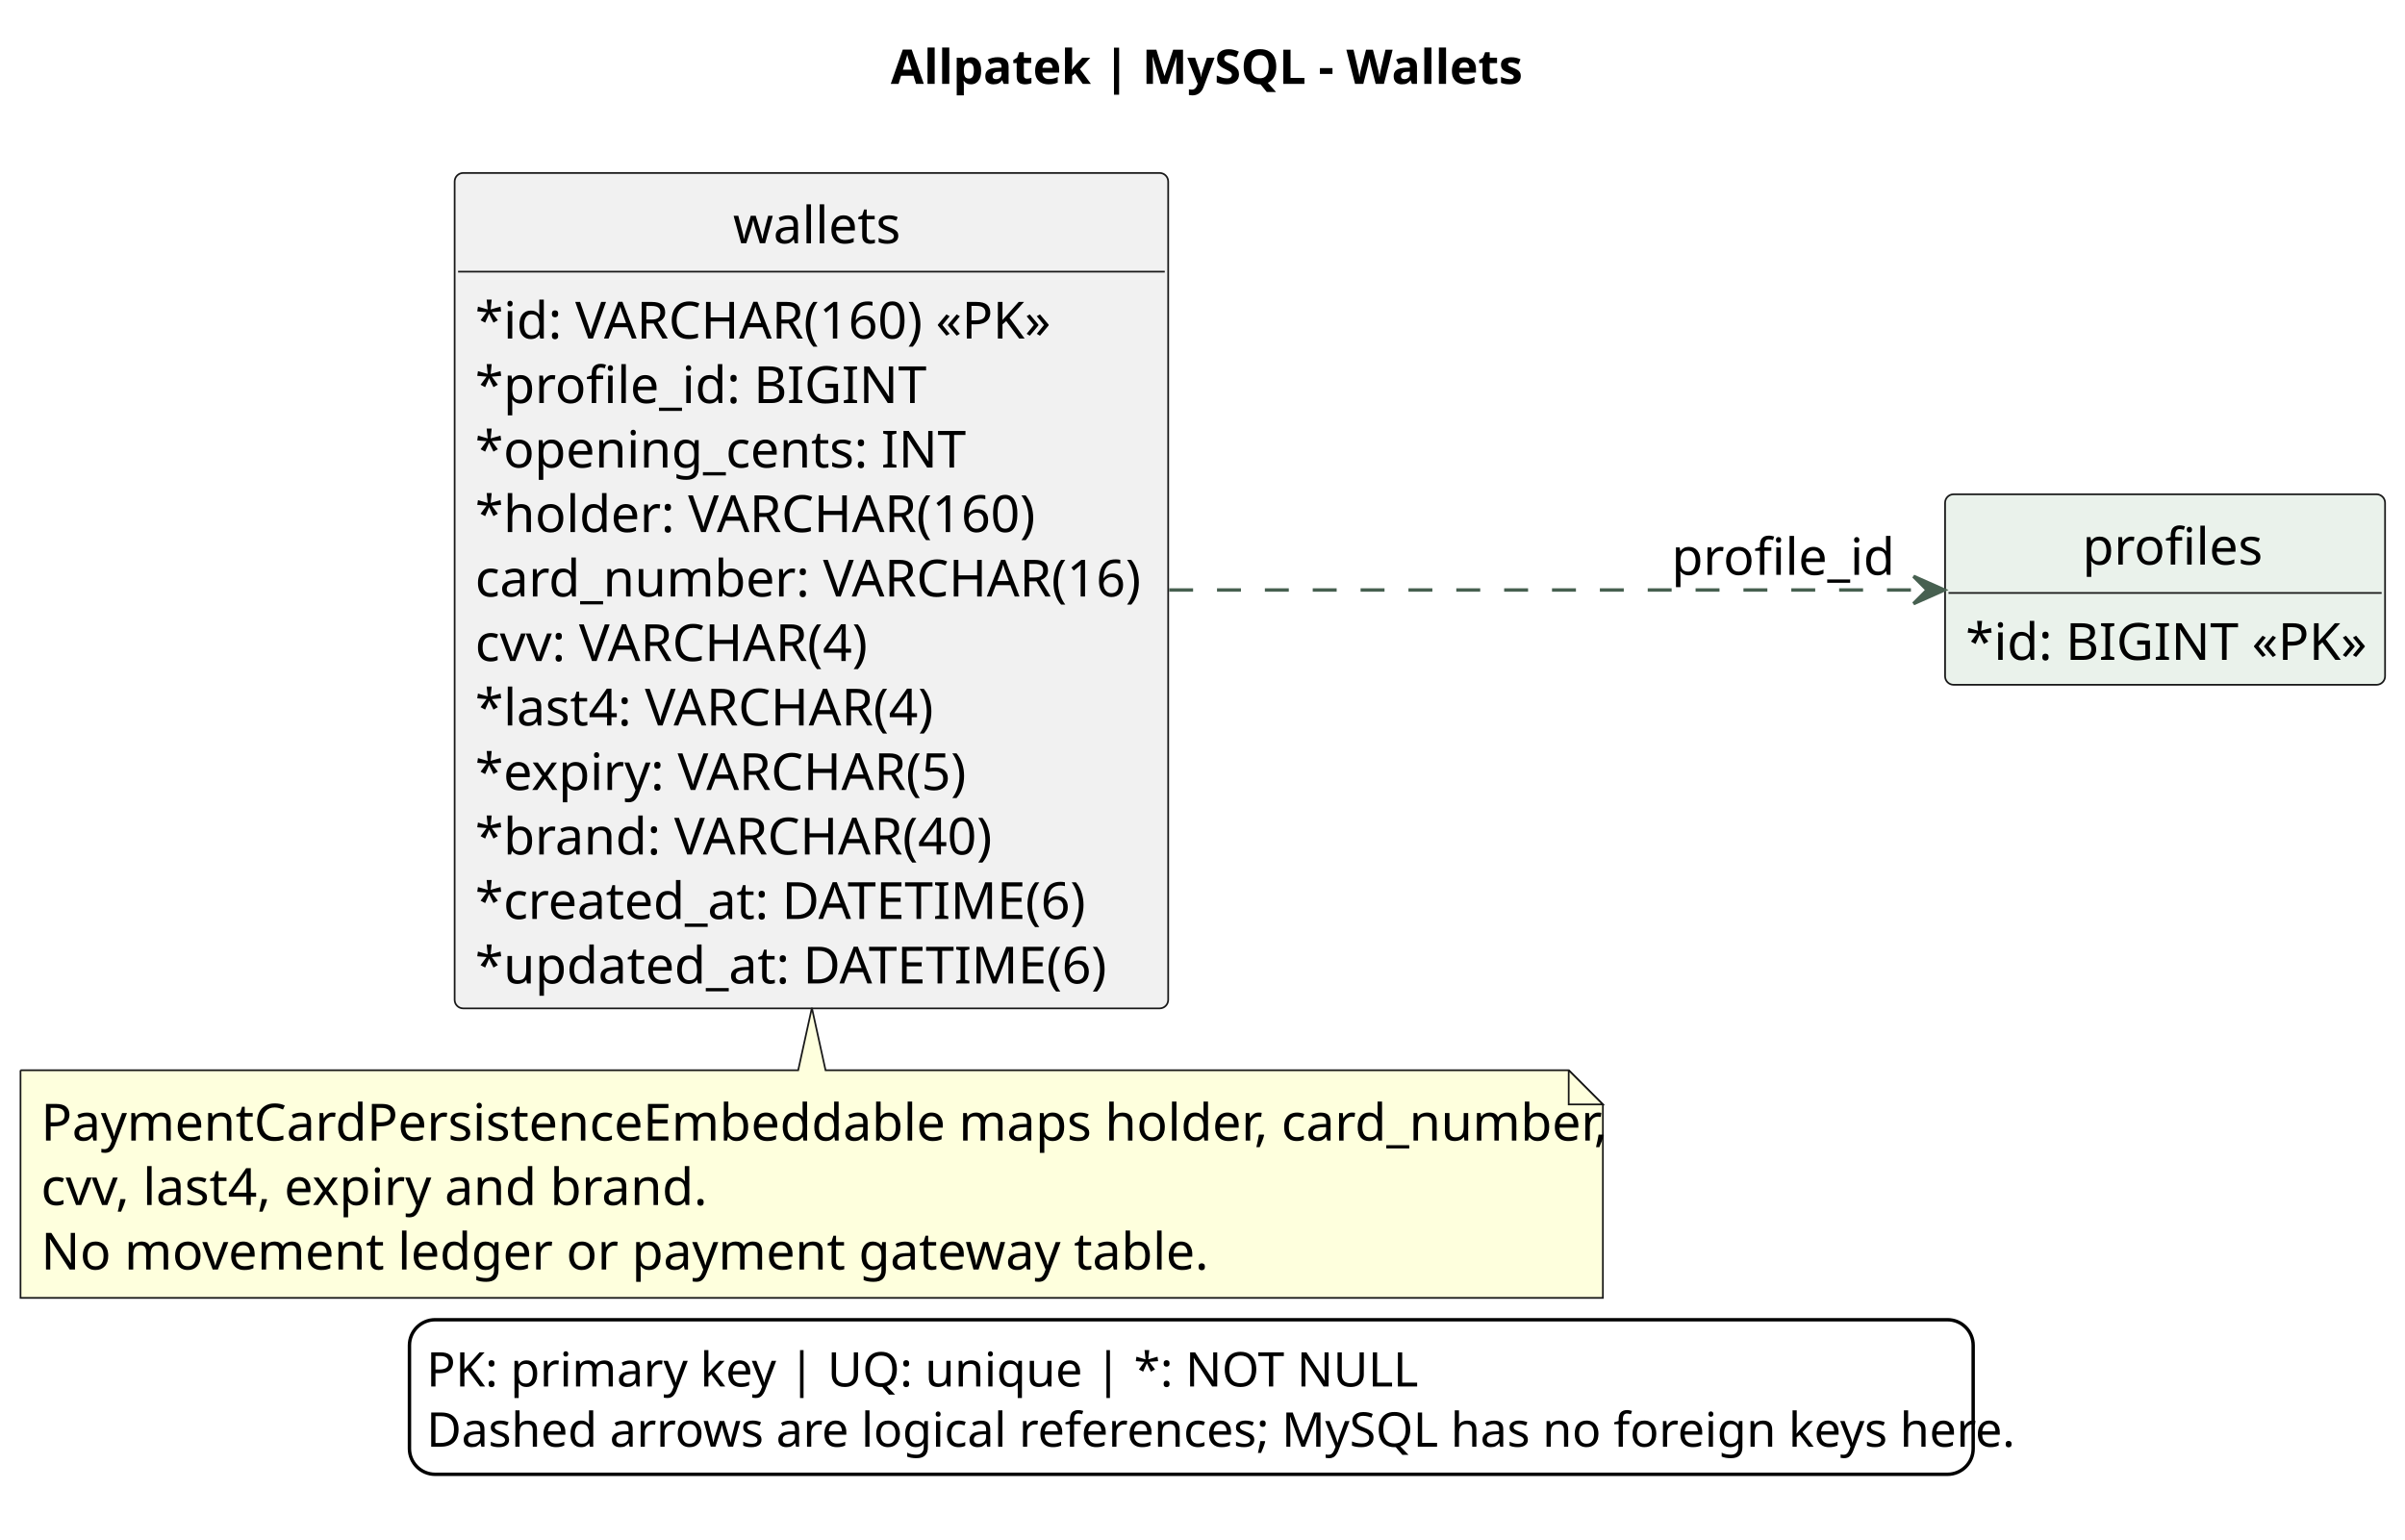
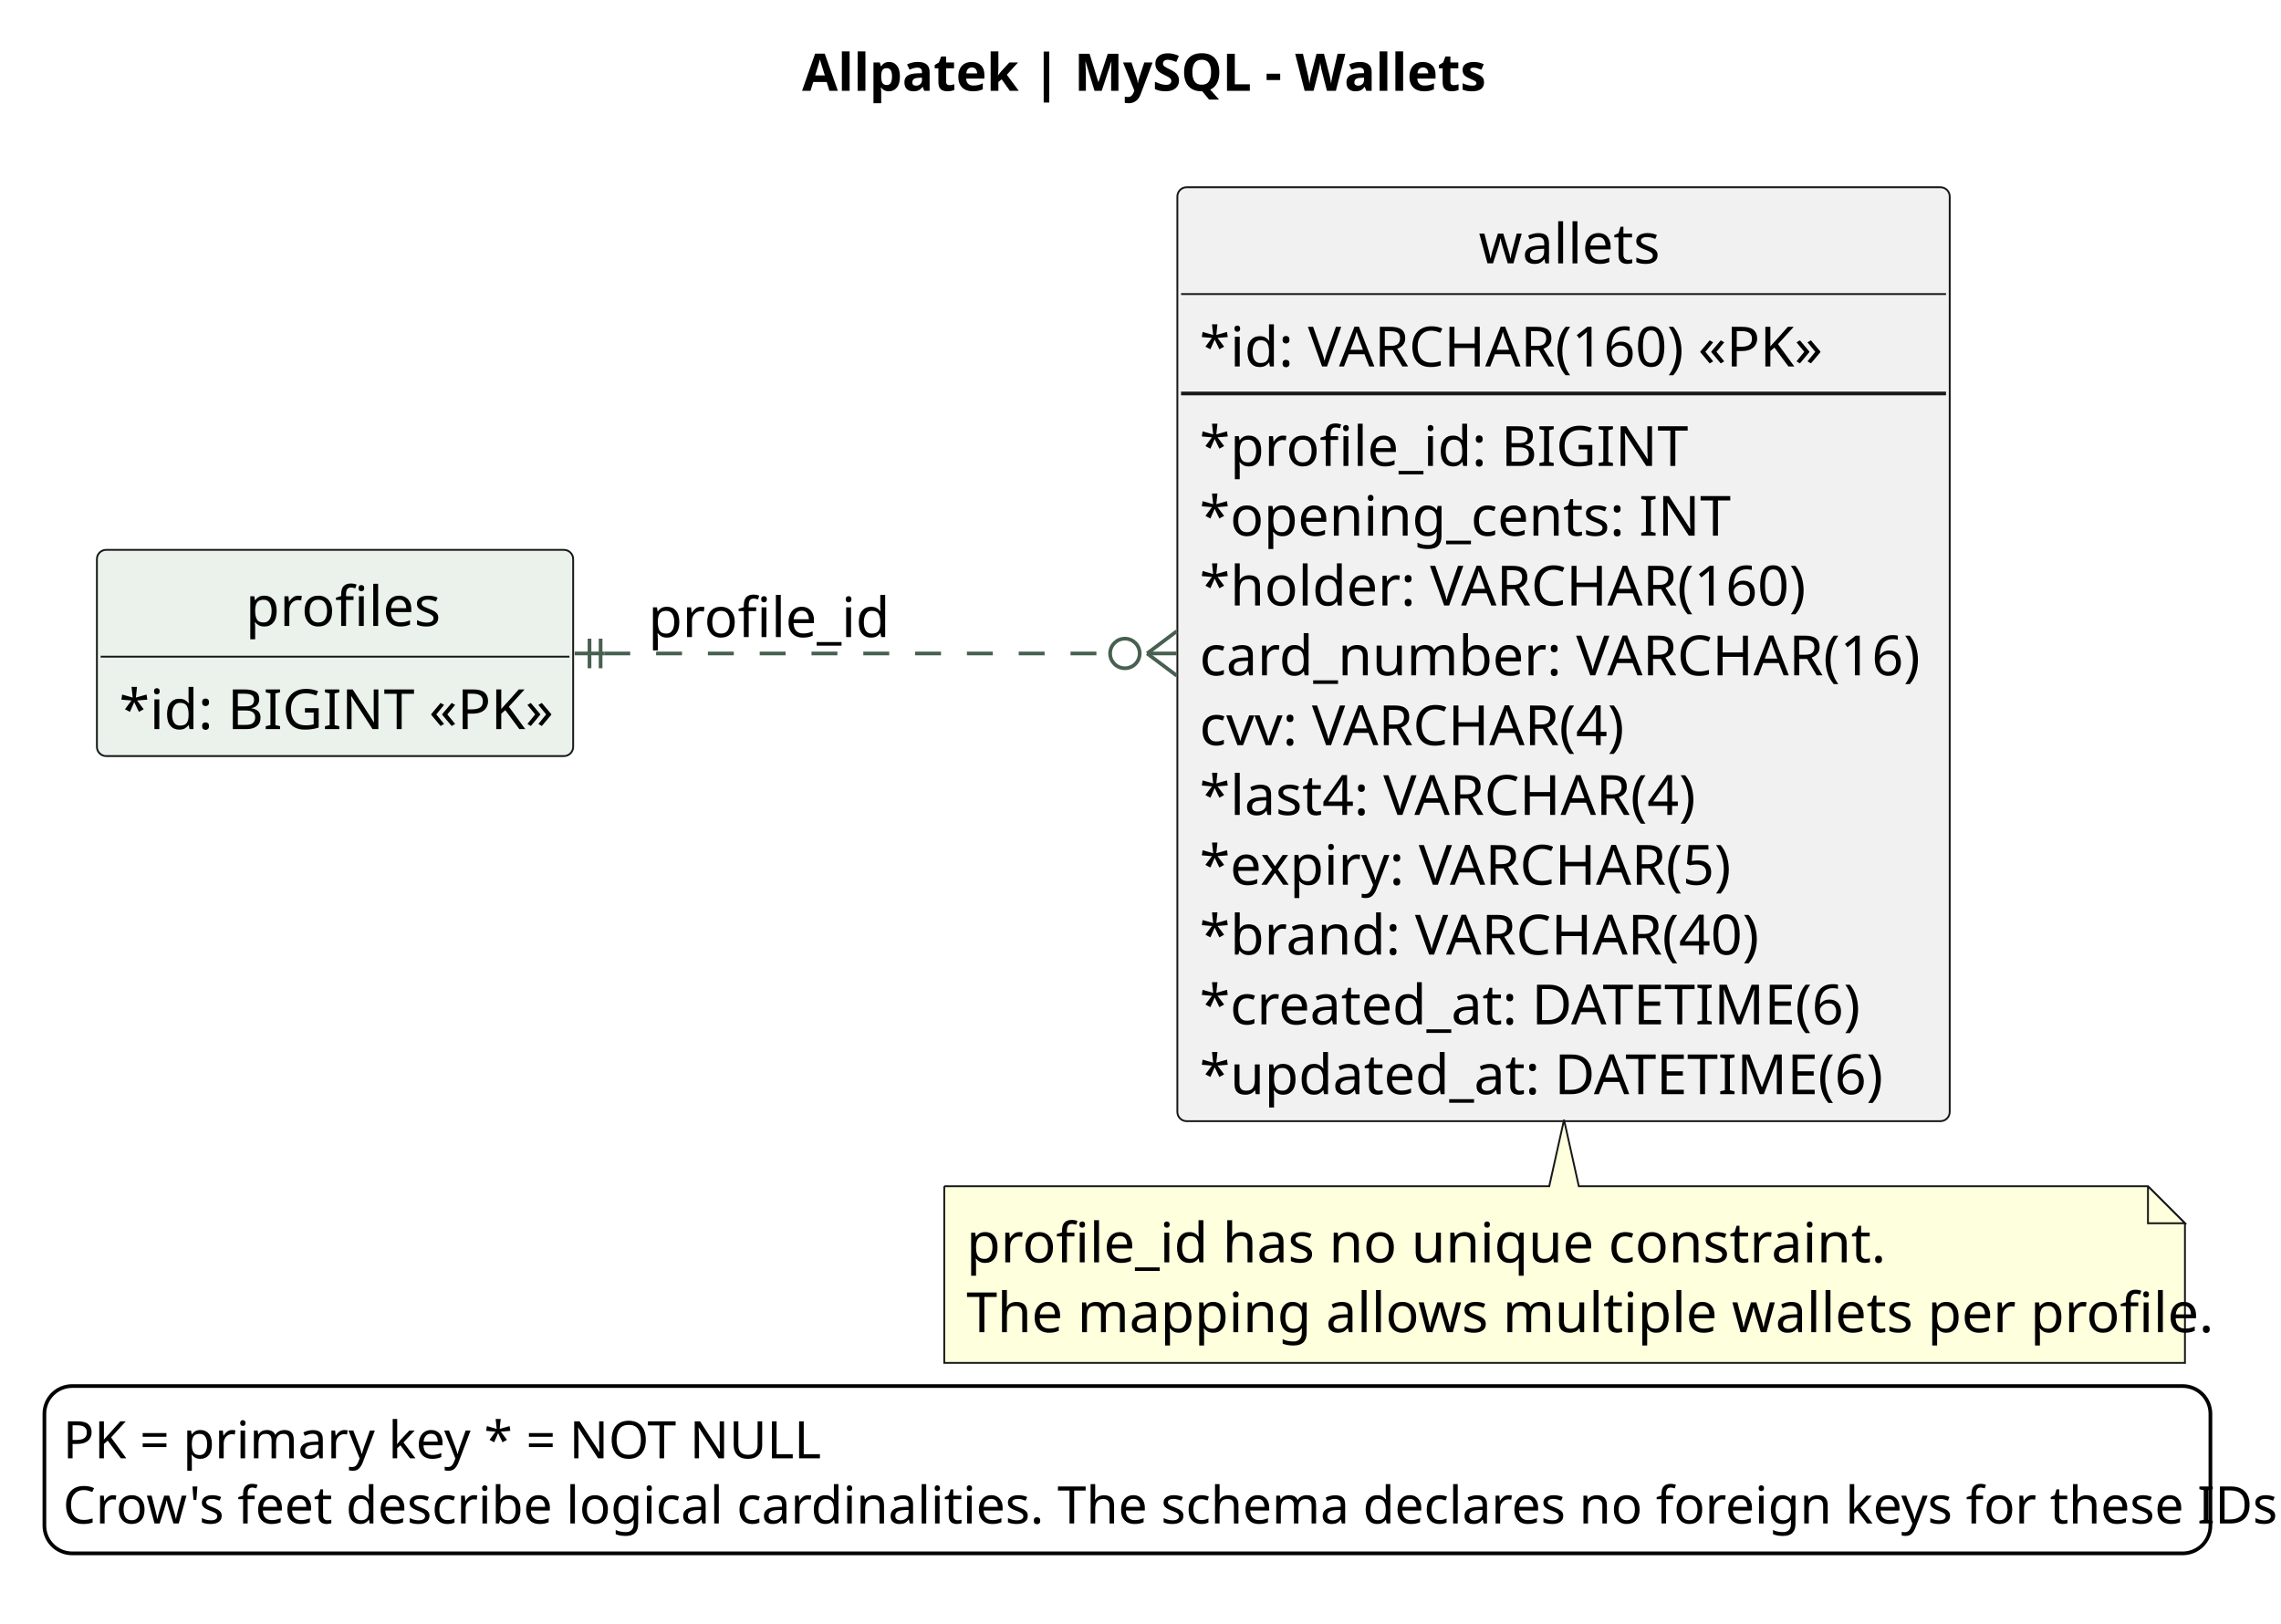
- <svg xmlns="http://www.w3.org/2000/svg" contentStyleType="text/css" data-diagram-type="CLASS" height="657.708px" preserveAspectRatio="none" style="width:1026px;height:657px;background:#FFFFFF;" version="1.1" viewBox="0 0 1026 657" width="1026.667px" zoomAndPan="magnify">
+ <svg xmlns="http://www.w3.org/2000/svg" contentStyleType="text/css" data-diagram-type="CLASS" height="640.208px" preserveAspectRatio="none" style="width:899px;height:640px;background:#FFFFFF;" version="1.1" viewBox="0 0 899 640" width="899.792px" zoomAndPan="magnify">
  <defs />
  <g>
    <g class="title" data-source-line="11">
-       <text fill="#000000" font-family="sans-serif" font-size="20.417" font-weight="bold" lengthAdjust="spacing" textLength="256.435" x="380.012" y="35.778">Allpatek | MySQL - Wallets</text>
+       <text fill="#000000" font-family="sans-serif" font-size="20.417" font-weight="bold" lengthAdjust="spacing" textLength="256.435" x="316.123" y="35.778">Allpatek | MySQL - Wallets</text>
    </g>
    <g class="entity" data-qualified-name="wallet" data-source-line="13" id="ent0002">
-       <rect fill="#F1F1F1" height="356.426" rx="3.646" ry="3.646" style="stroke:#181818;stroke-width:0.729;" width="304.406" x="193.958" y="73.805" />
-       <text fill="#000000" font-family="sans-serif" font-size="21.875" lengthAdjust="spacing" textLength="66.864" x="312.729" y="103.805">wallets</text>
-       <line style="stroke:#181818;stroke-width:0.729;" x1="195.417" x2="496.906" y1="115.903" y2="115.903" />
-       <text fill="#000000" font-family="sans-serif" font-size="21.875" lengthAdjust="spacing" textLength="255.312" x="202.708" y="144.445">*id: VARCHAR(160) «PK»</text>
-       <text fill="#000000" font-family="sans-serif" font-size="21.875" lengthAdjust="spacing" textLength="182.359" x="202.708" y="171.959">*profile_id: BIGINT</text>
-       <text fill="#000000" font-family="sans-serif" font-size="21.875" lengthAdjust="spacing" textLength="198.21" x="202.708" y="199.474">*opening_cents: INT</text>
-       <text fill="#000000" font-family="sans-serif" font-size="21.875" lengthAdjust="spacing" textLength="239.504" x="202.708" y="226.989">*holder: VARCHAR(160)</text>
-       <text fill="#000000" font-family="sans-serif" font-size="21.875" lengthAdjust="spacing" textLength="286.906" x="202.708" y="254.503">card_number: VARCHAR(16)</text>
-       <text fill="#000000" font-family="sans-serif" font-size="21.875" lengthAdjust="spacing" textLength="178.664" x="202.708" y="282.018">cvv: VARCHAR(4)</text>
-       <text fill="#000000" font-family="sans-serif" font-size="21.875" lengthAdjust="spacing" textLength="200.571" x="202.708" y="309.533">*last4: VARCHAR(4)</text>
-       <text fill="#000000" font-family="sans-serif" font-size="21.875" lengthAdjust="spacing" textLength="212.715" x="202.708" y="337.047">*expiry: VARCHAR(5)</text>
-       <text fill="#000000" font-family="sans-serif" font-size="21.875" lengthAdjust="spacing" textLength="222.478" x="202.708" y="364.562">*brand: VARCHAR(40)</text>
-       <text fill="#000000" font-family="sans-serif" font-size="21.875" lengthAdjust="spacing" textLength="261.368" x="202.708" y="392.077">*created_at: DATETIME(6)</text>
-       <text fill="#000000" font-family="sans-serif" font-size="21.875" lengthAdjust="spacing" textLength="267.477" x="202.708" y="419.591">*updated_at: DATETIME(6)</text>
+       <rect fill="#F1F1F1" height="368.092" rx="3.646" ry="3.646" style="stroke:#181818;stroke-width:0.729;" width="304.406" x="464.028" y="73.805" />
+       <text fill="#000000" font-family="sans-serif" font-size="21.875" lengthAdjust="spacing" textLength="66.864" x="582.799" y="103.805">wallets</text>
+       <line style="stroke:#181818;stroke-width:0.729;" x1="465.486" x2="766.976" y1="115.903" y2="115.903" />
+       <text fill="#000000" font-family="sans-serif" font-size="21.875" lengthAdjust="spacing" textLength="255.312" x="472.778" y="144.445">*id: VARCHAR(160) «PK»</text>
+       <line style="stroke:#181818;stroke-width:1.458;" x1="465.486" x2="766.976" y1="155.085" y2="155.085" />
+       <text fill="#000000" font-family="sans-serif" font-size="21.875" lengthAdjust="spacing" textLength="182.359" x="472.778" y="183.626">*profile_id: BIGINT</text>
+       <text fill="#000000" font-family="sans-serif" font-size="21.875" lengthAdjust="spacing" textLength="198.21" x="472.778" y="211.141">*opening_cents: INT</text>
+       <text fill="#000000" font-family="sans-serif" font-size="21.875" lengthAdjust="spacing" textLength="239.504" x="472.778" y="238.655">*holder: VARCHAR(160)</text>
+       <text fill="#000000" font-family="sans-serif" font-size="21.875" lengthAdjust="spacing" textLength="286.906" x="472.778" y="266.17">card_number: VARCHAR(16)</text>
+       <text fill="#000000" font-family="sans-serif" font-size="21.875" lengthAdjust="spacing" textLength="178.664" x="472.778" y="293.685">cvv: VARCHAR(4)</text>
+       <text fill="#000000" font-family="sans-serif" font-size="21.875" lengthAdjust="spacing" textLength="200.571" x="472.778" y="321.199">*last4: VARCHAR(4)</text>
+       <text fill="#000000" font-family="sans-serif" font-size="21.875" lengthAdjust="spacing" textLength="212.715" x="472.778" y="348.714">*expiry: VARCHAR(5)</text>
+       <text fill="#000000" font-family="sans-serif" font-size="21.875" lengthAdjust="spacing" textLength="222.478" x="472.778" y="376.229">*brand: VARCHAR(40)</text>
+       <text fill="#000000" font-family="sans-serif" font-size="21.875" lengthAdjust="spacing" textLength="261.368" x="472.778" y="403.743">*created_at: DATETIME(6)</text>
+       <text fill="#000000" font-family="sans-serif" font-size="21.875" lengthAdjust="spacing" textLength="267.477" x="472.778" y="431.258">*updated_at: DATETIME(6)</text>
    </g>
-     <g class="entity" data-qualified-name="profile" data-source-line="26" id="ent0003">
-       <rect fill="#EAF2EB" height="81.279" rx="3.646" ry="3.646" style="stroke:#181818;stroke-width:0.729;" width="187.704" x="829.792" y="210.889" />
-       <text fill="#000000" font-family="sans-serif" font-size="21.875" lengthAdjust="spacing" textLength="70.517" x="888.385" y="240.888">profiles</text>
-       <line style="stroke:#181818;stroke-width:0.729;" x1="831.25" x2="1016.038" y1="252.987" y2="252.987" />
-       <text fill="#000000" font-family="sans-serif" font-size="21.875" lengthAdjust="spacing" textLength="170.204" x="838.542" y="281.528">*id: BIGINT «PK»</text>
+     <g class="entity" data-qualified-name="profile" data-source-line="27" id="ent0003">
+       <rect fill="#EAF2EB" height="81.279" rx="3.646" ry="3.646" style="stroke:#181818;stroke-width:0.729;" width="187.704" x="38.194" y="216.722" />
+       <text fill="#000000" font-family="sans-serif" font-size="21.875" lengthAdjust="spacing" textLength="70.517" x="96.788" y="246.722">profiles</text>
+       <line style="stroke:#181818;stroke-width:0.729;" x1="39.653" x2="224.44" y1="258.82" y2="258.82" />
+       <text fill="#000000" font-family="sans-serif" font-size="21.875" lengthAdjust="spacing" textLength="170.204" x="46.944" y="287.361">*id: BIGINT «PK»</text>
    </g>
-     <g class="entity" data-qualified-name="GMN5" data-source-line="31" id="ent0006">
-       <path d="M8.75,456.618 L8.75,553.745 A0,0 0 0 0 8.75,553.745 L683.812,553.745 A0,0 0 0 0 683.812,553.745 L683.812,471.201 L669.228,456.618 L352.188,456.618 L346.354,430.022 L340.521,456.618 L8.75,456.618 A0,0 0 0 0 8.75,456.618" fill="#FEFFDD" style="stroke:#181818;stroke-width:0.729;" />
-       <path d="M669.228,456.618 L669.228,471.201 L683.812,471.201 L669.228,456.618" fill="#FEFFDD" style="stroke:#181818;stroke-width:0.729;" />
-       <text fill="#000000" font-family="sans-serif" font-size="21.875" lengthAdjust="spacing" textLength="644.437" x="17.5" y="486.618">PaymentCardPersistenceEmbeddable maps holder, card_number,</text>
-       <text fill="#000000" font-family="sans-serif" font-size="21.875" lengthAdjust="spacing" textLength="272.359" x="17.5" y="514.132">cvv, last4, expiry and brand.</text>
-       <text fill="#000000" font-family="sans-serif" font-size="21.875" lengthAdjust="spacing" textLength="465.698" x="17.5" y="541.647">No movement ledger or payment gateway table.</text>
+     <g class="entity" data-qualified-name="GMN5" data-source-line="32" id="ent0006">
+       <path d="M372.153,467.555 L372.153,537.168 A0,0 0 0 0 372.153,537.168 L861.149,537.168 A0,0 0 0 0 861.149,537.168 L861.149,482.139 L846.565,467.555 L622.257,467.555 L616.423,441.356 L610.59,467.555 L372.153,467.555 A0,0 0 0 0 372.153,467.555" fill="#FEFFDD" style="stroke:#181818;stroke-width:0.729;" />
+       <path d="M846.565,467.555 L846.565,482.139 L861.149,482.139 L846.565,467.555" fill="#FEFFDD" style="stroke:#181818;stroke-width:0.729;" />
+       <text fill="#000000" font-family="sans-serif" font-size="21.875" lengthAdjust="spacing" textLength="339.287" x="380.903" y="497.555">profile_id has no unique constraint.</text>
+       <text fill="#000000" font-family="sans-serif" font-size="21.875" lengthAdjust="spacing" textLength="458.371" x="380.903" y="525.07">The mapping allows multiple wallets per profile.</text>
    </g>
-     <g class="link" data-entity-1="ent0002" data-entity-2="ent0003" data-link-type="dependency" id="lnk4">
-       <polygon fill="#476050" points="829.456,251.722,816.331,245.889,822.164,251.722,816.331,257.555,829.456,251.722" style="stroke:#476050;stroke-width:1.458;" />
-       <path d="M498.777,251.722 C603.681,251.722 731.404,251.722 820.706,251.722" fill="none" style="stroke:#476050;stroke-width:1.458;stroke-dasharray:10.208,10.208;" />
-       <text fill="#000000" font-family="sans-serif" font-size="21.875" lengthAdjust="spacing" textLength="88.771" x="713.125" y="245.263">profile_id</text>
+     <g class="link" data-entity-1="ent0003" data-entity-2="ent0002" data-link-type="crowfoot" id="lnk4">
+       <line style="stroke:#476050;stroke-width:1.458;" x1="232.338" x2="232.338" y1="263.389" y2="251.722" />
+       <line style="stroke:#476050;stroke-width:1.458;" x1="236.713" x2="236.713" y1="263.389" y2="251.722" />
+       <line style="stroke:#476050;stroke-width:1.458;" x1="238.172" x2="226.505" y1="257.555" y2="257.555" />
+       <line style="stroke:#476050;stroke-width:1.458;" x1="452.101" x2="463.768" y1="257.555" y2="248.805" />
+       <line style="stroke:#476050;stroke-width:1.458;" x1="452.101" x2="463.768" y1="257.555" y2="266.305" />
+       <line style="stroke:#476050;stroke-width:1.458;" x1="452.101" x2="463.768" y1="257.555" y2="257.555" />
+       <ellipse cx="443.351" cy="257.555" fill="none" rx="5.833" ry="5.833" style="stroke:#476050;stroke-width:1.458;" />
+       <path d="M238.172,257.555 C305.363,257.555 359.747,257.555 437.518,257.555" fill="none" style="stroke:#476050;stroke-width:1.458;stroke-dasharray:10.208,10.208;" />
+       <text fill="#000000" font-family="sans-serif" font-size="21.875" lengthAdjust="spacing" textLength="88.771" x="255.486" y="251.097">profile_id</text>
    </g>
    <g class="legend" data-source-line="35">
-       <rect fill="none" height="65.944" rx="10.938" ry="10.938" style="stroke:#000000;stroke-width:1.458;" width="667.099" x="174.68" y="563.076" />
-       <text fill="#000000" font-family="sans-serif" font-size="20.417" lengthAdjust="spacing" textLength="400.916" x="181.971" y="591.562">PK: primary key | UQ: unique | *: NOT NULL</text>
-       <text fill="#000000" font-family="sans-serif" font-size="20.417" lengthAdjust="spacing" textLength="652.516" x="181.971" y="617.242">Dashed arrows are logical references; MySQL has no foreign keys here.</text>
+       <rect fill="none" height="65.944" rx="10.938" ry="10.938" style="stroke:#000000;stroke-width:1.458;" width="853.68" x="17.5" y="546.305" />
+       <text fill="#000000" font-family="sans-serif" font-size="20.417" lengthAdjust="spacing" textLength="316.548" x="24.792" y="574.791">PK = primary key     * = NOT NULL</text>
+       <text fill="#000000" font-family="sans-serif" font-size="20.417" lengthAdjust="spacing" textLength="839.097" x="24.792" y="600.472">Crow's feet describe logical cardinalities. The schema declares no foreign keys for these IDs.</text>
    </g>
  </g>
</svg>
